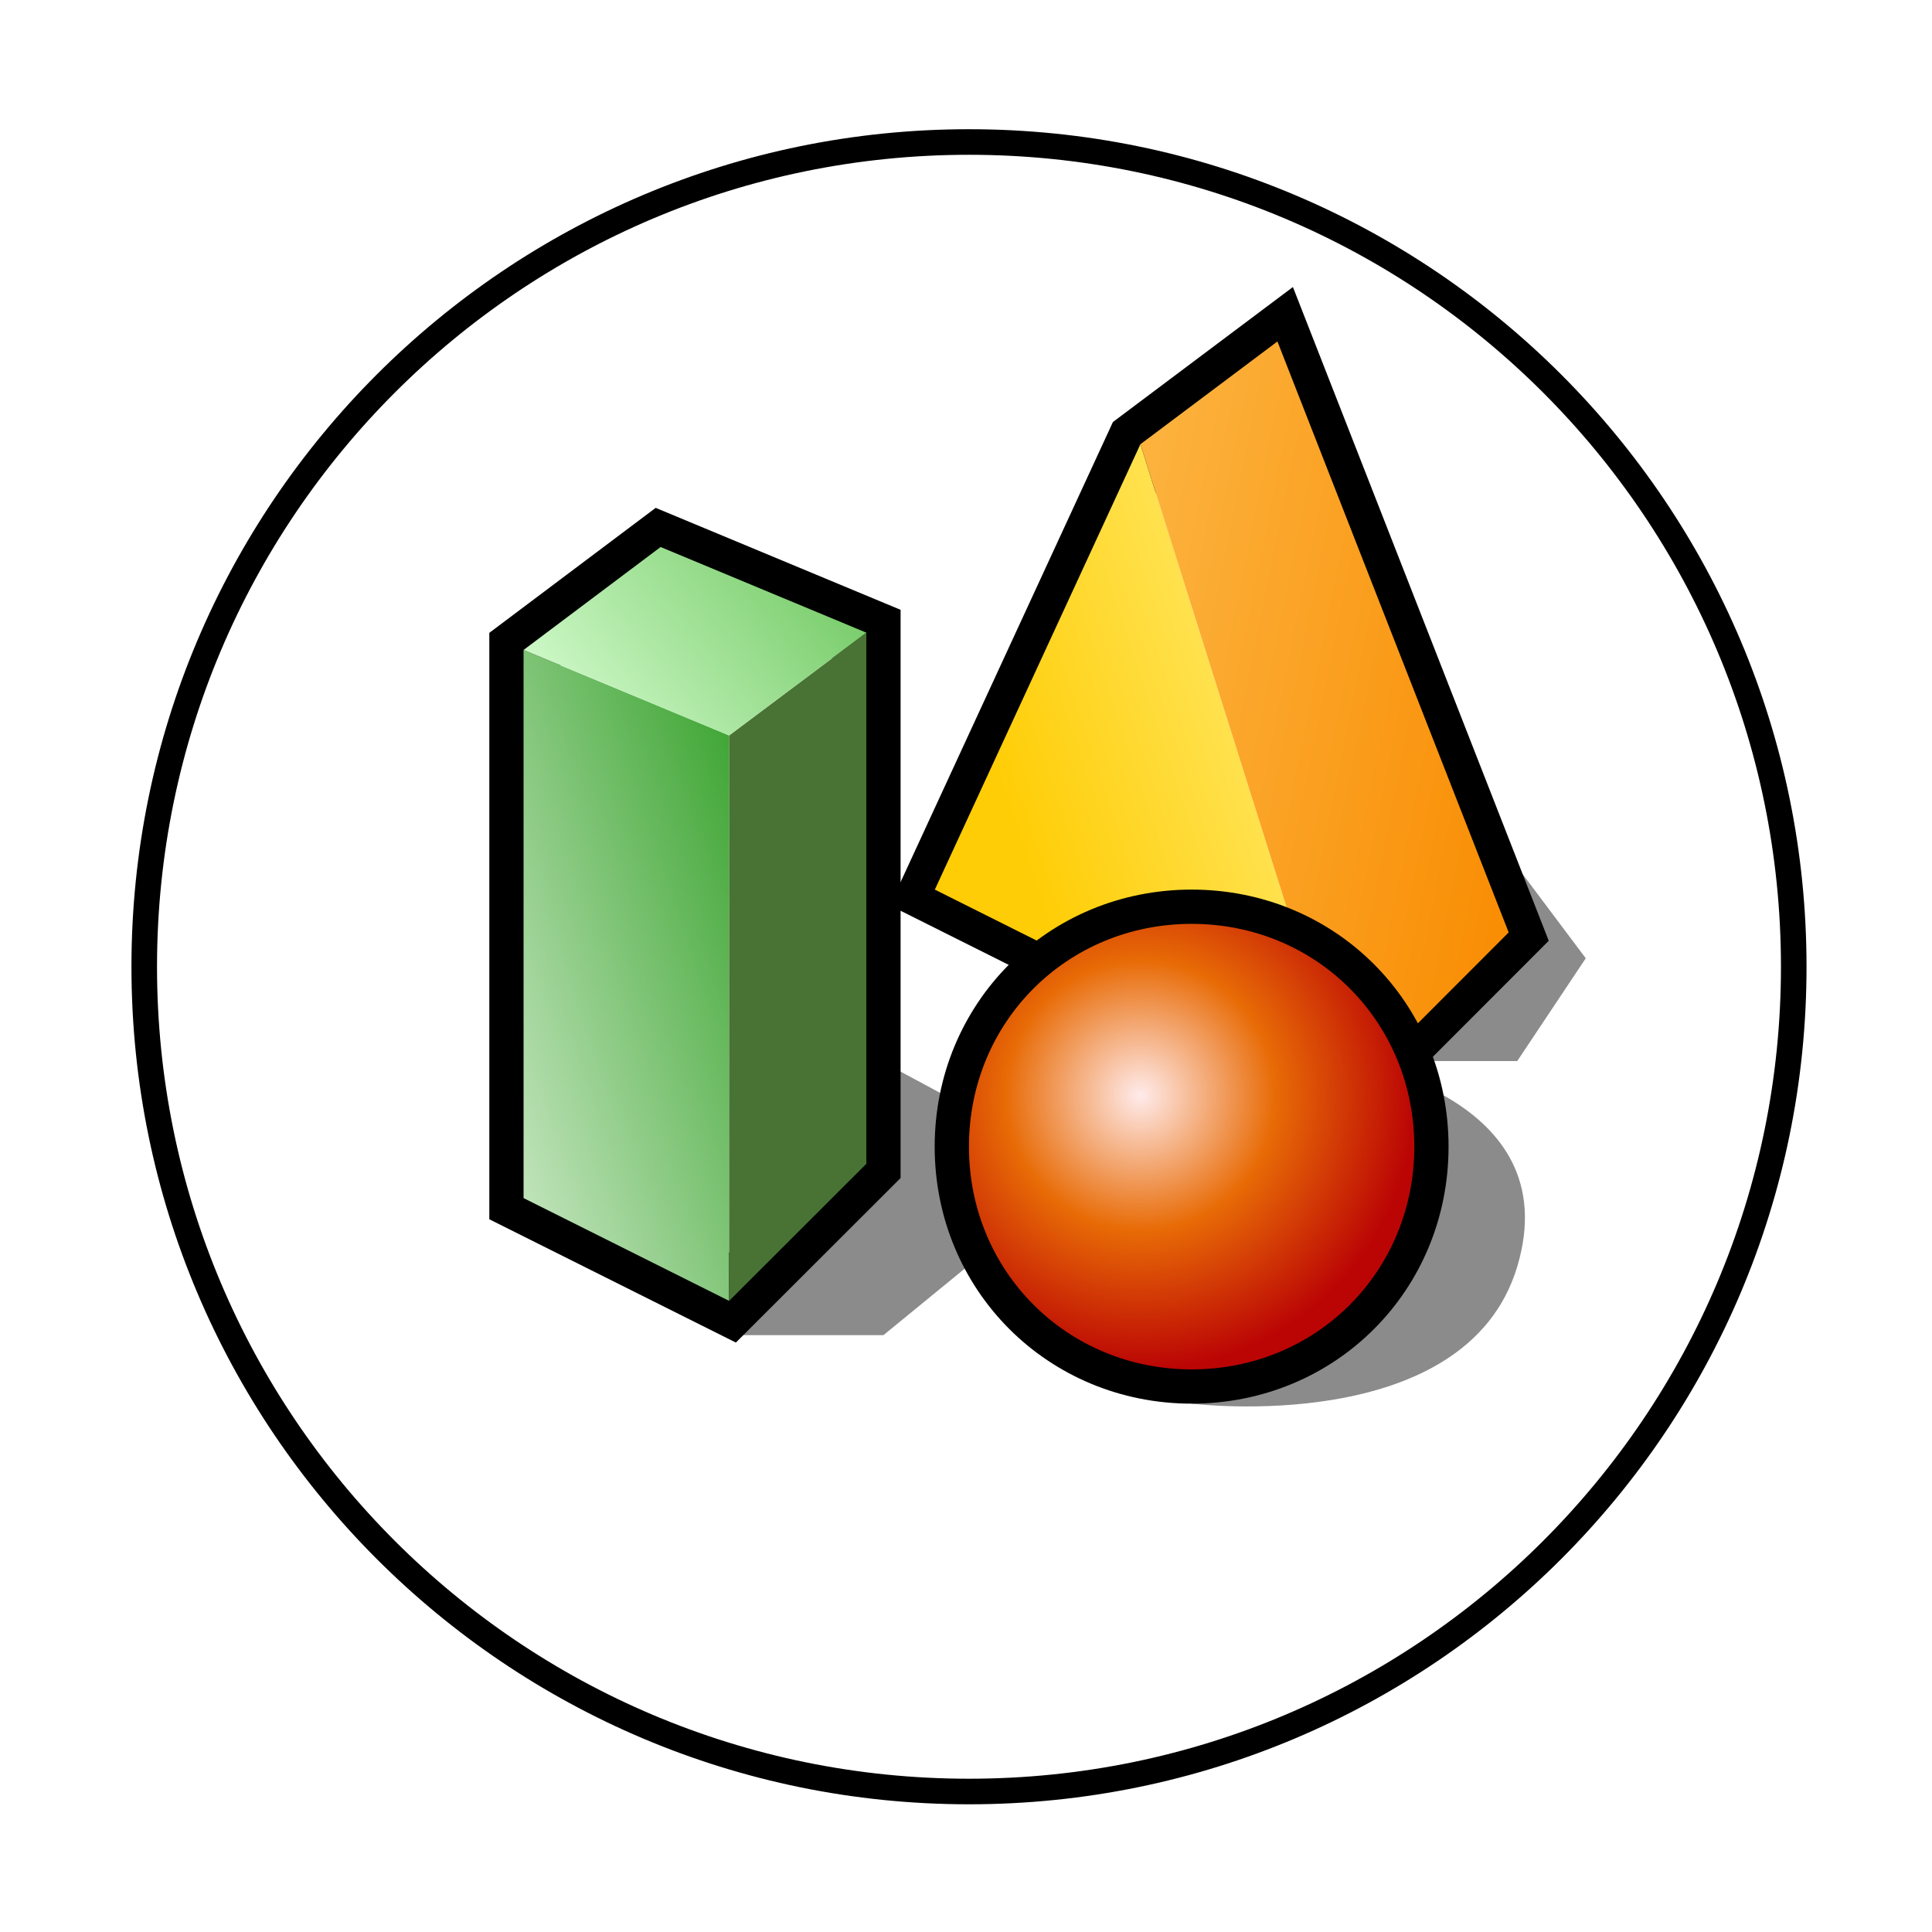
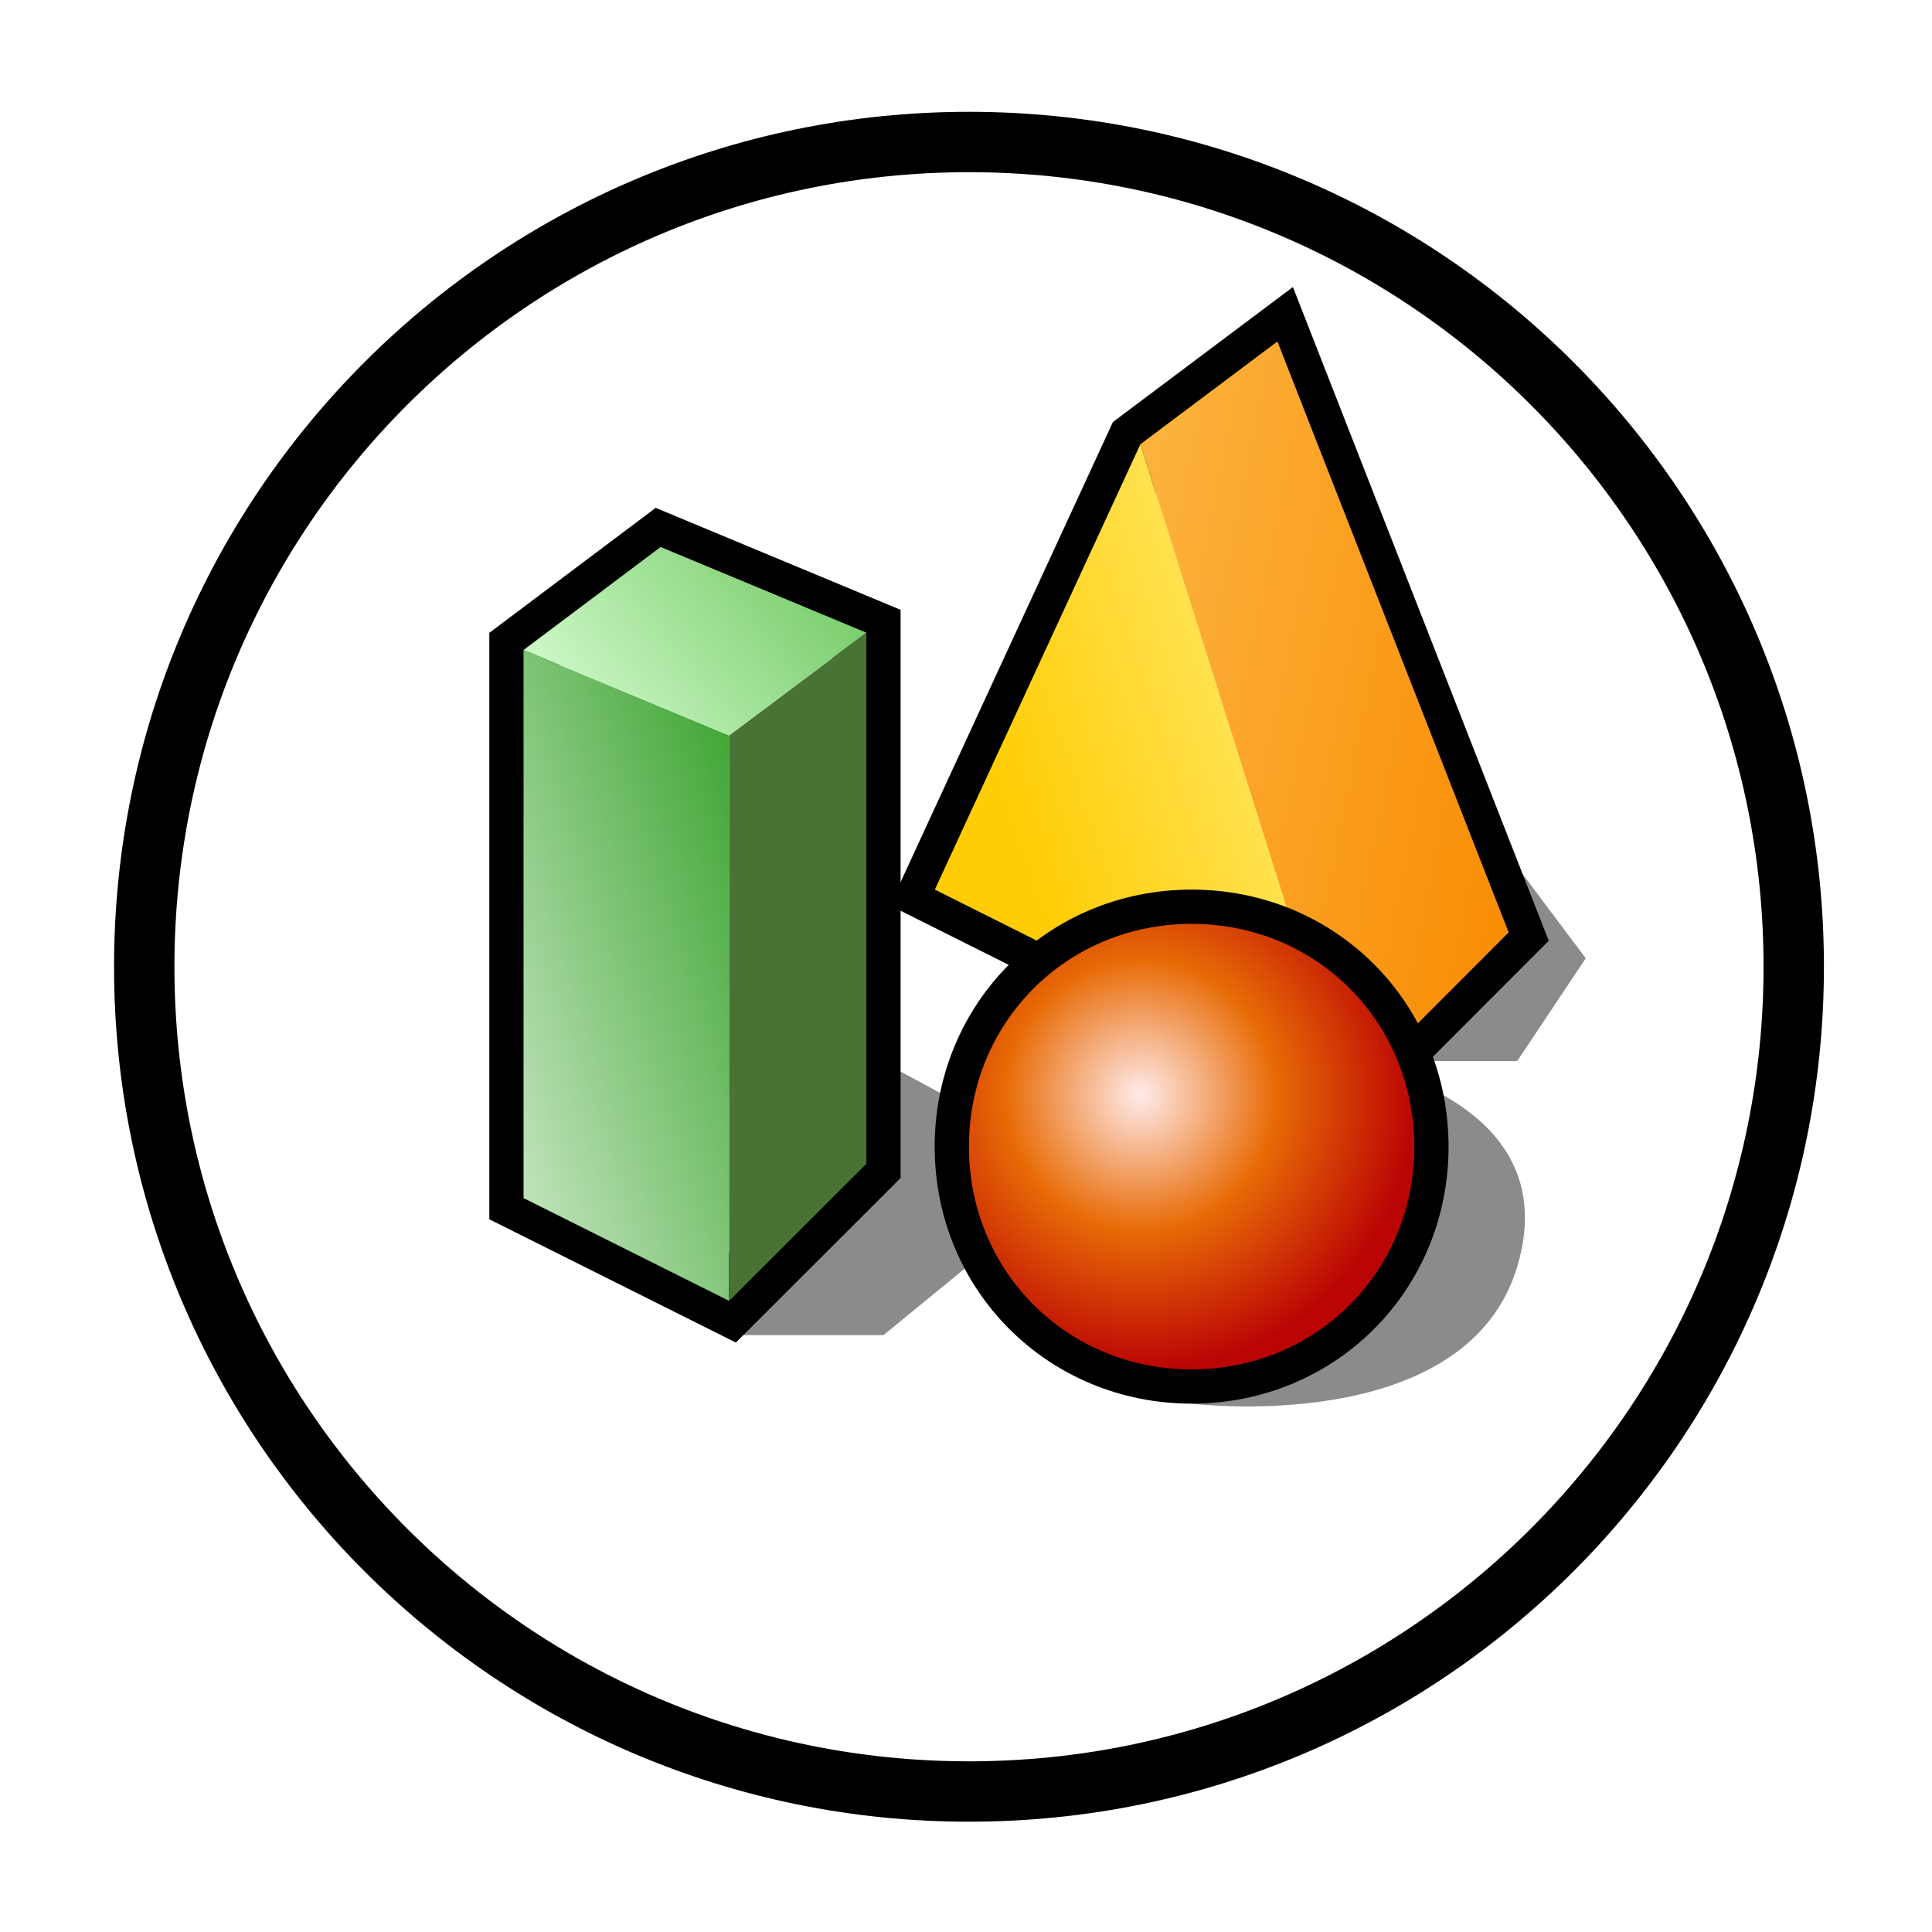
<svg xmlns="http://www.w3.org/2000/svg" version="1.1" width="64" height="64" color-interpolation="linearRGB" id="svg2">
  <defs id="defs55" />
  <g id="g4" transform="matrix(0.5674301,0,0,0.5674301,16.21482,10.18212)">
    <path style="fill:#010101;fill-opacity:0.455" d="m 14,60 9,0 11,-9 7,13 c 0,0 16,2 19,-8 C 63,46 50,44 50,44 l 10,0 4,-6 -6,-8 -24,20 -13,-7" id="path6" />
    <path style="fill:none;stroke:#000000;stroke-width:4" d="m 46,1.99 -8,6 -12,26 L 50,46 59.5,36.49 46,1.99 Z" id="path8" />
    <linearGradient id="gradient0" gradientUnits="userSpaceOnUse" x1="71.39" y1="72" x2="47.3" y2="80.13">
      <stop offset="0" stop-color="#fff289" id="stop11" />
      <stop offset="1" stop-color="#ffcd05" id="stop13" />
    </linearGradient>
    <path style="fill:url(#gradient0)" d="M 26,33.99 38,7.99 50,46 26,33.99 Z" id="path15" />
    <linearGradient id="gradient1" gradientUnits="userSpaceOnUse" x1="55.28" y1="53" x2="30.83" y2="48.06">
      <stop offset="0" stop-color="#f98e05" id="stop18" />
      <stop offset="1" stop-color="#fcb23d" id="stop20" />
    </linearGradient>
    <path style="fill:url(#gradient1)" d="M 50,46 59.5,36.49 46,1.99 38,7.99 50,46 Z" id="path22" />
    <path style="fill:none;stroke:#000000;stroke-width:4" d="m 40.99,35.99 c 7.29,0 13,5.72 13,13.01 0,7.28 -5.71,13 -13,13 -7.27,0 -13,-5.72 -13,-13 0,-7.29 5.73,-13.01 13,-13.01 z" id="path24" />
    <radialGradient id="gradient2" gradientUnits="userSpaceOnUse" cx="0" cy="0" r="64" gradientTransform="matrix(0.25,0,0,0.25,38,46)">
      <stop offset="0" stop-color="#ffebeb" id="stop27" />
      <stop offset="0.492" stop-color="#e86b06" id="stop29" />
      <stop offset="1" stop-color="#bb0505" id="stop31" />
    </radialGradient>
    <path style="fill:url(#gradient2)" d="m 40.99,35.99 c 7.29,0 13,5.72 13,13.01 0,7.28 -5.71,13 -13,13 -7.27,0 -13,-5.72 -13,-13 0,-7.29 5.73,-13.01 13,-13.01 z" id="path33" />
    <path style="fill:none;stroke:#000000;stroke-width:4" d="m 9.99,13.99 -8,6.01 0,32 12,6 8.01,-8 0,-31.01 -12.01,-5 z" id="path35" />
    <linearGradient id="gradient3" gradientUnits="userSpaceOnUse" x1="-16.7" y1="-3.72" x2="2.18" y2="-10.18">
      <stop offset="0" stop-color="#bde2b7" id="stop38" />
      <stop offset="1" stop-color="#40a635" id="stop40" />
    </linearGradient>
    <path style="fill:url(#gradient3)" d="m 1.99,52 12,6 0,-33.01 -12,-4.99 0,32 z" id="path42" />
    <path style="fill:#497334" d="m 13.99,58 8.01,-8 0,-31.01 -8.01,6 0,33.01 z" id="path44" />
    <linearGradient id="gradient4" gradientUnits="userSpaceOnUse" x1="-49.27" y1="-42.24" x2="-35.26" y2="-53.54">
      <stop offset="0" stop-color="#d1facb" id="stop47" />
      <stop offset="1" stop-color="#76cb68" id="stop49" />
    </linearGradient>
    <path style="fill:url(#gradient4)" d="m 1.99,20 12,4.99 8.01,-6 -12.01,-5 -8,6.01 z" id="path51" />
  </g>
-   <circle style="opacity:1;fill:none;fill-opacity:1;stroke:#000000;stroke-width:0.847;stroke-linecap:butt;stroke-linejoin:miter;stroke-miterlimit:4;stroke-dasharray:none;stroke-dashoffset:0;stroke-opacity:1" id="path7511" cx="32.099" cy="32.025" r="27.321" />
+   <circle style="opacity:1;fill:none;fill-opacity:1;stroke:#000000;stroke-width:2;stroke-linecap:butt;stroke-linejoin:miter;stroke-miterlimit:4;stroke-dasharray:none;stroke-dashoffset:0;stroke-opacity:1" id="path7511" cx="32.099" cy="32.025" r="27.321" />
</svg>
